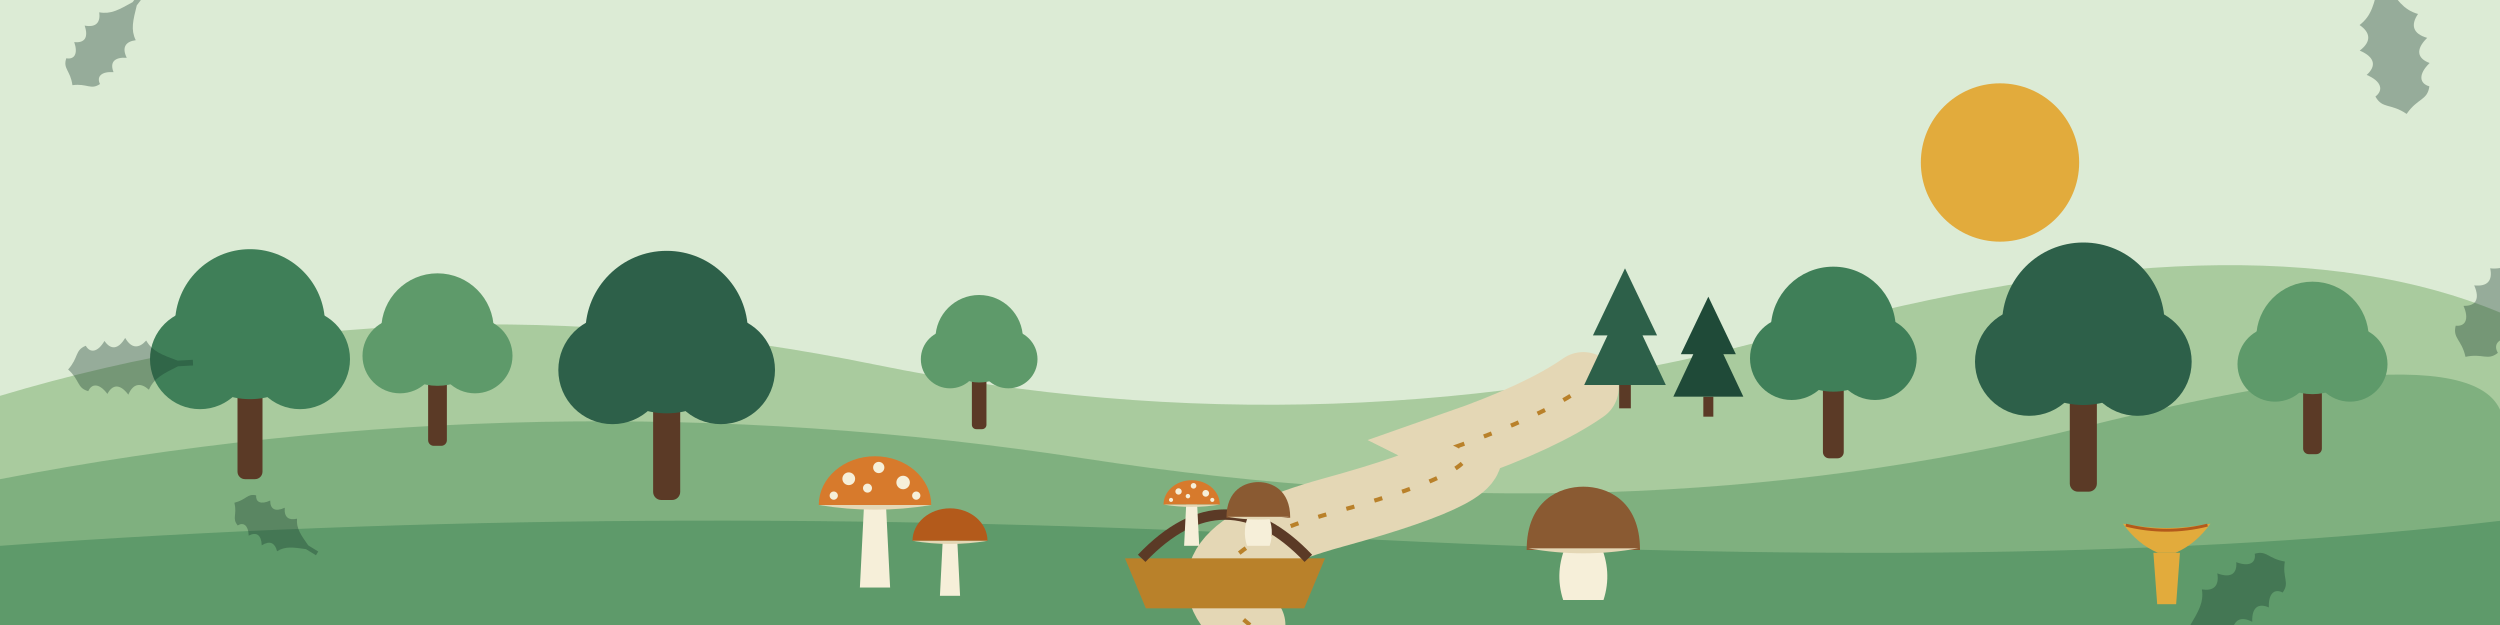
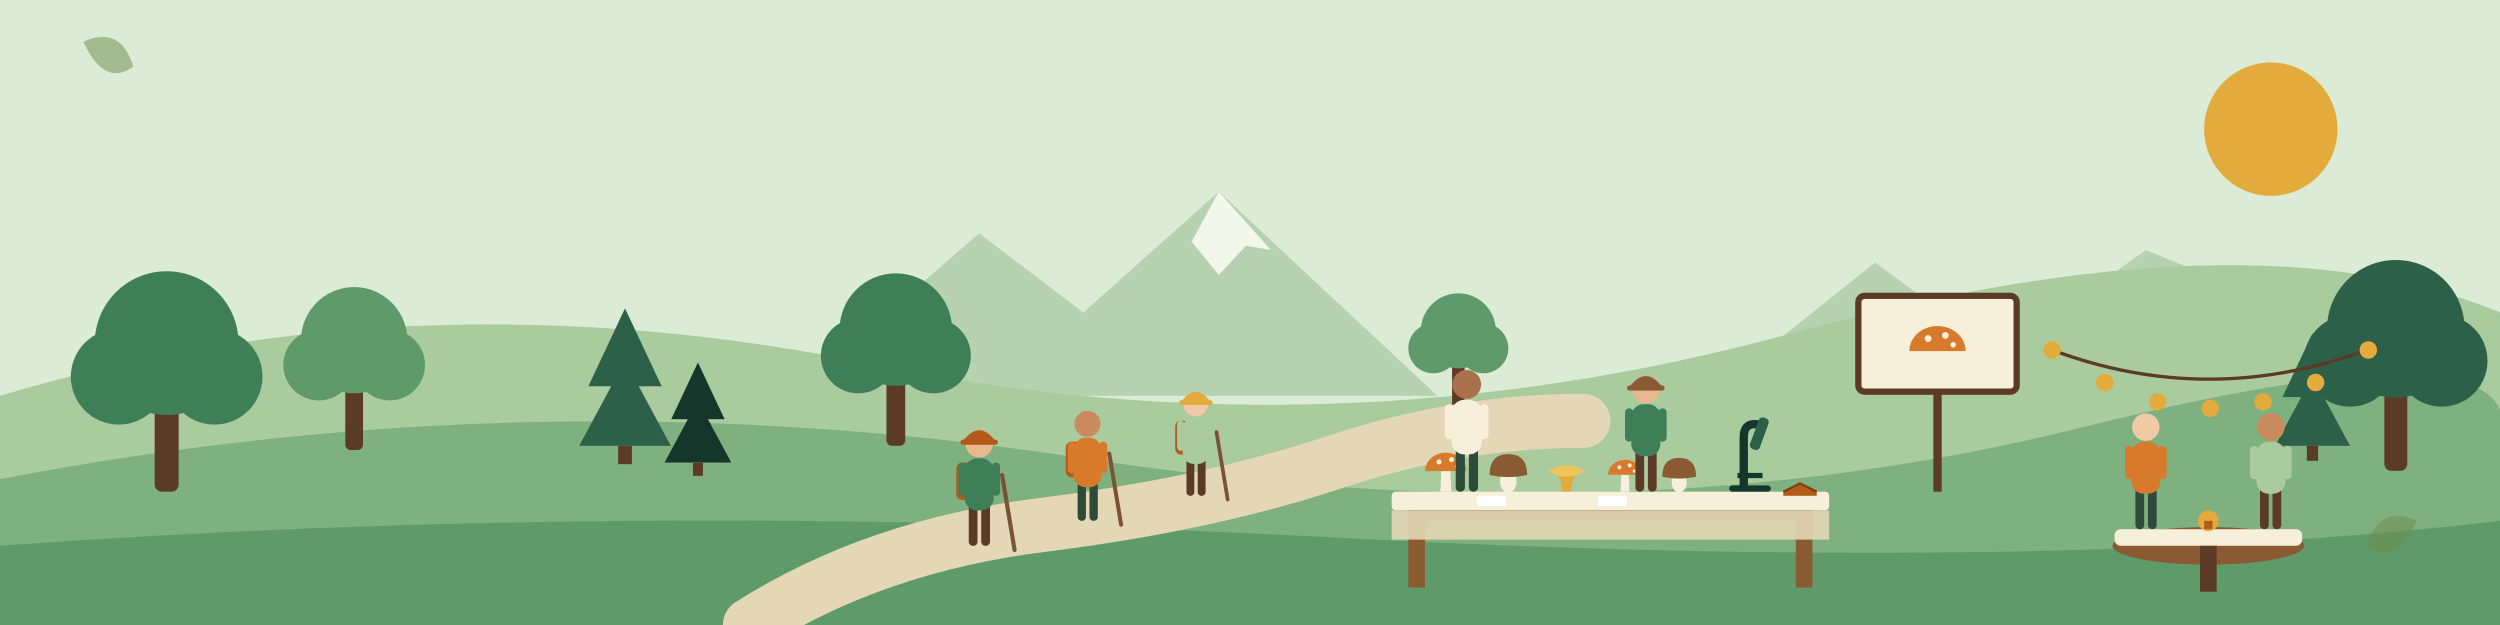
- <svg xmlns="http://www.w3.org/2000/svg" viewBox="0 0 1200 300" preserveAspectRatio="xMidYMid slice" role="img" aria-label="Un sentiero tra le querce e un cesto con i funghi">
+ <svg xmlns="http://www.w3.org/2000/svg" viewBox="0 0 1200 300" preserveAspectRatio="xMidYMid slice" role="img" aria-label="Soci in gita nel bosco, davanti a un tavolo di funghi con microscopio e libro, e una cena all'aperto sotto le lucine">
  <rect width="1200" height="300" fill="#DCEBD5" />
-   <circle cx="960" cy="78" r="38" fill="#E2AB3C" />
+   <circle cx="1090" cy="62" r="32" fill="#E2AB3C" />
+   <path d="M380 190 L470 112 L520 150 L585 92 L690 190Z" fill="#B7D2B0" />
+   <path d="M585 92 L610 120 L598 118 L585 132 L572 116Z" fill="#F2F7EC" />
+   <path d="M820 190 L900 126 L960 170 L1030 120 L1200 190Z" fill="#B7D2B0" />
  <path d="M0 190 Q200 130 420 175 T860 160 T1200 150 V300 H0Z" fill="#A9CB9E" />
  <path d="M0 230 Q260 180 520 220 T1000 205 T1200 215 V300 H0Z" fill="#7FB07F" />
  <path d="M0 262 Q300 240 640 258 T1200 250 V300 H0Z" fill="#5E9A6A" />
-   <path d="M600 300 Q560 268 640 246 T700 214 Q740 200 760 186" stroke="#E4D7B5" stroke-width="34" fill="none" stroke-linecap="round" />
-   <path d="M600 300 Q560 268 640 246 T700 214 Q740 200 760 186" stroke="#B9812A" stroke-width="2" stroke-dasharray="4 10" fill="none" />
-   <g transform="translate(120 230) scale(1.2)">
+   <g transform="translate(80 236) scale(1.15)">
    <rect x="-5" y="-40" width="10" height="40" rx="3" fill="#5B3A26" />
    <circle cx="0" cy="-62" r="30" fill="#3F7F58" />
    <circle cx="-20" cy="-48" r="20" fill="#3F7F58" />
    <circle cx="20" cy="-48" r="20" fill="#3F7F58" />
  </g>
-   <g transform="translate(210 214) scale(0.9)">
+   <g transform="translate(170 216) scale(0.85)">
    <rect x="-5" y="-40" width="10" height="40" rx="3" fill="#5B3A26" />
    <circle cx="0" cy="-62" r="30" fill="#5E9A6A" />
    <circle cx="-20" cy="-48" r="20" fill="#5E9A6A" />
    <circle cx="20" cy="-48" r="20" fill="#5E9A6A" />
  </g>
-   <g transform="translate(320 240) scale(1.3)">
+   <g transform="translate(300 214) scale(1.1)">
+     <path d="M0 -60 L16 -26 H6 L20 0 H-20 L-6 -26 H-16Z" fill="#2D6049" />
+     <rect x="-3" y="0" width="6" height="8" fill="#5B3A26" />
+   </g>
+   <g transform="translate(335 222) scale(0.8)">
+     <path d="M0 -60 L16 -26 H6 L20 0 H-20 L-6 -26 H-16Z" fill="#15362A" />
+     <rect x="-3" y="0" width="6" height="8" fill="#5B3A26" />
+   </g>
+   <g transform="translate(430 214) scale(0.9)">
+     <rect x="-5" y="-40" width="10" height="40" rx="3" fill="#5B3A26" />
+     <circle cx="0" cy="-62" r="30" fill="#3F7F58" />
+     <circle cx="-20" cy="-48" r="20" fill="#3F7F58" />
+     <circle cx="20" cy="-48" r="20" fill="#3F7F58" />
+   </g>
+   <g transform="translate(1150 226) scale(1.1)">
    <rect x="-5" y="-40" width="10" height="40" rx="3" fill="#5B3A26" />
    <circle cx="0" cy="-62" r="30" fill="#2D6049" />
    <circle cx="-20" cy="-48" r="20" fill="#2D6049" />
    <circle cx="20" cy="-48" r="20" fill="#2D6049" />
  </g>
-   <g transform="translate(880 220) scale(1)">
-     <rect x="-5" y="-40" width="10" height="40" rx="3" fill="#5B3A26" />
-     <circle cx="0" cy="-62" r="30" fill="#3F7F58" />
-     <circle cx="-20" cy="-48" r="20" fill="#3F7F58" />
-     <circle cx="20" cy="-48" r="20" fill="#3F7F58" />
+   <g transform="translate(1110 214) scale(0.9)">
+     <path d="M0 -60 L16 -26 H6 L20 0 H-20 L-6 -26 H-16Z" fill="#2D6049" />
+     <rect x="-3" y="0" width="6" height="8" fill="#5B3A26" />
  </g>
-   <g transform="translate(1000 236) scale(1.3)">
-     <rect x="-5" y="-40" width="10" height="40" rx="3" fill="#5B3A26" />
-     <circle cx="0" cy="-62" r="30" fill="#2D6049" />
-     <circle cx="-20" cy="-48" r="20" fill="#2D6049" />
-     <circle cx="20" cy="-48" r="20" fill="#2D6049" />
-   </g>
-   <g transform="translate(1110 218) scale(0.9)">
+   <g transform="translate(700 196) scale(0.6)">
    <rect x="-5" y="-40" width="10" height="40" rx="3" fill="#5B3A26" />
    <circle cx="0" cy="-62" r="30" fill="#5E9A6A" />
    <circle cx="-20" cy="-48" r="20" fill="#5E9A6A" />
    <circle cx="20" cy="-48" r="20" fill="#5E9A6A" />
  </g>
-   <g transform="translate(470 206) scale(0.7)">
-     <rect x="-5" y="-40" width="10" height="40" rx="3" fill="#5B3A26" />
-     <circle cx="0" cy="-62" r="30" fill="#5E9A6A" />
-     <circle cx="-20" cy="-48" r="20" fill="#5E9A6A" />
-     <circle cx="20" cy="-48" r="20" fill="#5E9A6A" />
+   <path d="M360 300 Q420 262 500 252 T640 222 T760 202" stroke="#E4D7B5" stroke-width="26" fill="none" stroke-linecap="round" />
+   <g transform="translate(470 262) scale(1.0 1.0)">
+     <rect x="-5" y="-20" width="4.2" height="20" rx="2" fill="#5B3A26" />
+     <rect x="1" y="-20" width="4.2" height="20" rx="2" fill="#5B3A26" />
+     <rect x="-11" y="-40" width="8" height="18" rx="3" fill="#B35A1B" />
+     <rect x="-7" y="-42" width="14" height="25" rx="6" fill="#3F7F58" />
+     <rect x="-10" y="-40" width="4" height="16" rx="2" fill="#3F7F58" />
+     <rect x="6" y="-40" width="4" height="16" rx="2" fill="#3F7F58" />
+     <circle cx="0" cy="-49" r="6.6" fill="#E8B98F" />
+     <path d="M-8 -50 Q0 -61 8 -50Z" fill="#B35A1B" />
+     <rect x="-9" y="-51" width="18" height="2.5" rx="1.2" fill="#B35A1B" />
+     <path d="M11 -34 L17 2" stroke="#7A5236" stroke-width="2" stroke-linecap="round" />
  </g>
-   <g transform="translate(780 196) scale(0.7)">
-     <rect x="-4" y="-16" width="8" height="16" fill="#5B3A26" />
-     <path d="M0 -96 L22 -50 H12 L28 -16 H-28 L-12 -50 H-22Z" fill="#2D6049" />
+   <g transform="translate(522 250) scale(0.95 0.95)">
+     <rect x="-5" y="-20" width="4.2" height="20" rx="2" fill="#2D4A3A" />
+     <rect x="1" y="-20" width="4.2" height="20" rx="2" fill="#2D4A3A" />
+     <rect x="-11" y="-40" width="8" height="18" rx="3" fill="#B35A1B" />
+     <rect x="-7" y="-42" width="14" height="25" rx="6" fill="#D77A2C" />
+     <rect x="-10" y="-40" width="4" height="16" rx="2" fill="#D77A2C" />
+     <rect x="6" y="-40" width="4" height="16" rx="2" fill="#D77A2C" />
+     <circle cx="0" cy="-49" r="6.6" fill="#C98B5E" />
+     <path d="M11 -34 L17 2" stroke="#7A5236" stroke-width="2" stroke-linecap="round" />
  </g>
-   <g transform="translate(820 200) scale(0.6)">
-     <rect x="-4" y="-16" width="8" height="16" fill="#5B3A26" />
-     <path d="M0 -96 L22 -50 H12 L28 -16 H-28 L-12 -50 H-22Z" fill="#1F4A38" />
+   <g transform="translate(574 238) scale(0.9 0.9)">
+     <rect x="-5" y="-20" width="4.2" height="20" rx="2" fill="#5B3A26" />
+     <rect x="1" y="-20" width="4.2" height="20" rx="2" fill="#5B3A26" />
+     <rect x="-11" y="-40" width="8" height="18" rx="3" fill="#B35A1B" />
+     <rect x="-7" y="-42" width="14" height="25" rx="6" fill="#A9CB9E" />
+     <rect x="-10" y="-40" width="4" height="16" rx="2" fill="#A9CB9E" />
+     <rect x="6" y="-40" width="4" height="16" rx="2" fill="#A9CB9E" />
+     <circle cx="0" cy="-49" r="6.6" fill="#F0C9A5" />
+     <path d="M-8 -50 Q0 -61 8 -50Z" fill="#E2AB3C" />
+     <rect x="-9" y="-51" width="18" height="2.5" rx="1.2" fill="#E2AB3C" />
+     <path d="M11 -34 L17 2" stroke="#7A5236" stroke-width="2" stroke-linecap="round" />
  </g>
-   <g transform="translate(420 282) rotate(0)">
-     <path d="M-7.254 0 L-5.265 -39.6 H5.265 L7.254 0Z" fill="#F6EFD9" />
-     <path d="M-27 -39.6 A27 23.4 0 0 1 27 -39.6Z" fill="#D77A2C" />
-     <path d="M-27 -39.6 Q0 -35.1 27 -39.6Z" fill="#E4D7B5" />
-     <circle cx="-12.6" cy="-52.2" r="3.06" fill="#F6EFD9" />
-     <circle cx="1.8" cy="-57.6" r="2.7" fill="#F6EFD9" />
-     <circle cx="13.5" cy="-50.4" r="3.24" fill="#F6EFD9" />
-     <circle cx="-3.6" cy="-47.7" r="2.16" fill="#F6EFD9" />
-     <circle cx="19.8" cy="-44.1" r="1.98" fill="#F6EFD9" />
-     <circle cx="-19.8" cy="-44.1" r="1.98" fill="#F6EFD9" />
+   <rect x="668" y="236" width="210" height="9" rx="2" fill="#F6EFD9" />
+   <path d="M676 245 H870 V282 H862 V250 H684 V282 H676Z" fill="#8A5A32" />
+   <rect x="668" y="245" width="210" height="14" fill="#E4D7B5" opacity=".9" />
+   <g transform="translate(694 236) scale(1.1)">
+     <path d="M-2.4 0 L-2 -9 H2 L2.4 0Z" fill="#F6EFD9" />
+     <path d="M-9 -9 A9 8 0 0 1 9 -9Z" fill="#D77A2C" />
+     <circle cx="-3" cy="-13" r="1.1" fill="#F6EFD9" />
+     <circle cx="2.5" cy="-14" r="1.1" fill="#F6EFD9" />
+     <circle cx="5" cy="-11" r="0.9" fill="#F6EFD9" />
  </g>
-   <g transform="translate(456 286) rotate(0)">
-     <path d="M-4.836 0 L-3.51 -26.4 H3.51 L4.836 0Z" fill="#F6EFD9" />
-     <path d="M-18 -26.4 A18 15.6 0 0 1 18 -26.4Z" fill="#B35A1B" />
-     <path d="M-18 -26.4 Q0 -23.4 18 -26.4Z" fill="#E4D7B5" />
+   <g transform="translate(724 236) scale(1.0)">
+     <ellipse cx="0" cy="-5" rx="4" ry="5.5" fill="#F6EFD9" />
+     <path d="M-9 -8 Q-9 -18 0 -18 Q9 -18 9 -8 Q0 -6 -9 -8Z" fill="#8A5A32" />
  </g>
-   <g transform="translate(760 288) rotate(0)">
-     <path d="M-9.68 0 Q-14.08 -13.6 -7.92 -27.2 H7.92 Q14.08 -13.6 9.68 0Z" fill="#F6EFD9" />
-     <path d="M-27.2 -24 C-27.2 -48 -11.2 -54.4 0 -54.4 C11.2 -54.4 27.2 -48 27.2 -24Z" fill="#8A5A32" />
-     <path d="M-26.4 -24.8 Q0 -20 26.4 -24.8Z" fill="#E4D7B5" />
+   <g transform="translate(752 236) scale(1.1)">
+     <path d="M-2 0 Q-2 -5 -5 -9 L5 -9 Q2 -5 2 0Z" fill="#E2AB3C" />
+     <path d="M-8 -9 Q0 -4 8 -9 Q0 -14 -8 -9Z" fill="#F0C65A" />
  </g>
-   <g transform="translate(1040 290) rotate(0)">
-     <path d="M-4.55 0 L-6.37 -24.64 H6.37 L4.55 0Z" fill="#E2AB3C" />
-     <path d="M-4.2 -24.64 Q-14 -28.84 -21 -38.64 Q0 -34.44 21 -38.64 Q14 -28.84 4.2 -24.64Z" fill="#E2AB3C" />
-     <path d="M-19.6 -37.94 Q0 -33.04 19.6 -37.94" fill="none" stroke="#B35A1B" stroke-width="1.4" />
+   <g transform="translate(780 236) scale(0.9)">
+     <path d="M-2.4 0 L-2 -9 H2 L2.4 0Z" fill="#F6EFD9" />
+     <path d="M-9 -9 A9 8 0 0 1 9 -9Z" fill="#D77A2C" />
+     <circle cx="-3" cy="-13" r="1.1" fill="#F6EFD9" />
+     <circle cx="2.5" cy="-14" r="1.1" fill="#F6EFD9" />
+     <circle cx="5" cy="-11" r="0.9" fill="#F6EFD9" />
  </g>
-   <path d="M540 268 H636 L626 292 H550Z" fill="#B9812A" />
-   <path d="M548 268 Q588 226 628 268" stroke="#5B3A26" stroke-width="5" fill="none" />
-   <g transform="translate(572 262) rotate(0)">
-     <path d="M-3.627 0 L-2.632 -19.8 H2.632 L3.627 0Z" fill="#F6EFD9" />
-     <path d="M-13.5 -19.8 A13.5 11.7 0 0 1 13.5 -19.8Z" fill="#D77A2C" />
-     <path d="M-13.5 -19.8 Q0 -17.55 13.5 -19.8Z" fill="#E4D7B5" />
-     <circle cx="-6.3" cy="-26.1" r="1.53" fill="#F6EFD9" />
-     <circle cx="0.9" cy="-28.8" r="1.35" fill="#F6EFD9" />
-     <circle cx="6.75" cy="-25.2" r="1.62" fill="#F6EFD9" />
-     <circle cx="-1.8" cy="-23.85" r="1.08" fill="#F6EFD9" />
-     <circle cx="9.9" cy="-22.05" r="0.99" fill="#F6EFD9" />
-     <circle cx="-9.9" cy="-22.05" r="0.99" fill="#F6EFD9" />
+   <g transform="translate(806 236) scale(0.9)">
+     <ellipse cx="0" cy="-5" rx="4" ry="5.5" fill="#F6EFD9" />
+     <path d="M-9 -8 Q-9 -18 0 -18 Q9 -18 9 -8 Q0 -6 -9 -8Z" fill="#8A5A32" />
  </g>
-   <g transform="translate(604 262) rotate(0)">
-     <path d="M-5.445 0 Q-7.92 -7.65 -4.455 -15.3 H4.455 Q7.92 -7.65 5.445 0Z" fill="#F6EFD9" />
-     <path d="M-15.3 -13.5 C-15.3 -27 -6.3 -30.6 0 -30.6 C6.3 -30.6 15.3 -27 15.3 -13.5Z" fill="#8A5A32" />
-     <path d="M-14.85 -13.95 Q0 -11.25 14.85 -13.95Z" fill="#E4D7B5" />
+   <rect x="709" y="238" width="14" height="5" rx="1" fill="#fff" />
+   <rect x="767" y="238" width="14" height="5" rx="1" fill="#fff" />
+   <g transform="translate(840 236)">
+     <rect x="-10" y="-3" width="20" height="3" rx="1.5" fill="#15362A" />
+     <path d="M-3 -3 V-26 Q-3 -34 5 -32" stroke="#15362A" stroke-width="4" fill="none" stroke-linecap="round" />
+     <rect x="2" y="-36" width="5" height="16" rx="2" fill="#2D6049" transform="rotate(20 4 -28)" />
+     <rect x="-6" y="-9" width="12" height="2.5" fill="#15362A" />
  </g>
-   <g opacity="0.35">
-     <g transform="translate(34.75929 40.88459) rotate(217.4112) scale(0.847982)">
-       <path d="M0 0 C6 6 10 4 12 10 C8 12 8 16 14 20 C9 23 9 27 15 31 C9 34 9 38 13 42 C7 45 5 50 1.5 58 L1.5 66 L-1.5 66 L-1.5 58 C-5 50 -7 45 -13 42 C-9 38 -9 34 -15 31 C-9 27 -9 23 -14 20 C-8 16 -8 12 -12 10 C-10 4 -6 6 0 0Z" fill="#15362A" />
-     </g>
-     <g transform="translate(112.5144 241.3106) rotate(301.4889) scale(0.705267)">
-       <path d="M0 0 C6 6 10 4 12 10 C8 12 8 16 14 20 C9 23 9 27 15 31 C9 34 9 38 13 42 C7 45 5 50 1.5 58 L1.5 66 L-1.5 66 L-1.5 58 C-5 50 -7 45 -13 42 C-9 38 -9 34 -15 31 C-9 27 -9 23 -14 20 C-8 16 -8 12 -12 10 C-10 4 -6 6 0 0Z" fill="#15362A" />
-     </g>
-     <g transform="translate(1155.187 54.68662) rotate(169.2949) scale(1.098258)">
-       <path d="M0 0 C6 6 10 4 12 10 C8 12 8 16 14 20 C9 23 9 27 15 31 C9 34 9 38 13 42 C7 45 5 50 1.5 58 L1.5 66 L-1.5 66 L-1.5 58 C-5 50 -7 45 -13 42 C-9 38 -9 34 -15 31 C-9 27 -9 23 -14 20 C-8 16 -8 12 -12 10 C-10 4 -6 6 0 0Z" fill="#15362A" />
-     </g>
-     <g transform="translate(1096.729 269.5271) rotate(54.22191) scale(0.955627)">
-       <path d="M0 0 C6 6 10 4 12 10 C8 12 8 16 14 20 C9 23 9 27 15 31 C9 34 9 38 13 42 C7 45 5 50 1.5 58 L1.5 66 L-1.5 66 L-1.5 58 C-5 50 -7 45 -13 42 C-9 38 -9 34 -15 31 C-9 27 -9 23 -14 20 C-8 16 -8 12 -12 10 C-10 4 -6 6 0 0Z" fill="#15362A" />
-     </g>
-     <g transform="translate(32.69721 177.3609) rotate(266.8507) scale(0.909272)">
-       <path d="M0 0 C6 6 10 4 12 10 C8 12 8 16 14 20 C9 23 9 27 15 31 C9 34 9 38 13 42 C7 45 5 50 1.5 58 L1.5 66 L-1.5 66 L-1.5 58 C-5 50 -7 45 -13 42 C-9 38 -9 34 -15 31 C-9 27 -9 23 -14 20 C-8 16 -8 12 -12 10 C-10 4 -6 6 0 0Z" fill="#15362A" />
-     </g>
-     <g transform="translate(1183.428 171.2806) rotate(212.7959) scale(1.003292)">
-       <path d="M0 0 C6 6 10 4 12 10 C8 12 8 16 14 20 C9 23 9 27 15 31 C9 34 9 38 13 42 C7 45 5 50 1.5 58 L1.5 66 L-1.5 66 L-1.5 58 C-5 50 -7 45 -13 42 C-9 38 -9 34 -15 31 C-9 27 -9 23 -14 20 C-8 16 -8 12 -12 10 C-10 4 -6 6 0 0Z" fill="#15362A" />
+   <path d="M856 236 L864 232 L872 236 V238 H856Z" fill="#B35A1B" />
+   <path d="M856 236 L864 232 L872 236" fill="none" stroke="#7A3F0F" stroke-width="1" />
+   <g transform="translate(704 236) scale(1.05 1.05)">
+     <rect x="-5" y="-20" width="4.2" height="20" rx="2" fill="#2D4A3A" />
+     <rect x="1" y="-20" width="4.2" height="20" rx="2" fill="#2D4A3A" />
+     <rect x="-7" y="-42" width="14" height="25" rx="6" fill="#F6EFD9" />
+     <rect x="-10" y="-40" width="4" height="16" rx="2" fill="#F6EFD9" />
+     <rect x="6" y="-40" width="4" height="16" rx="2" fill="#F6EFD9" />
+     <circle cx="0" cy="-49" r="6.6" fill="#A8714A" />
+   </g>
+   <g transform="translate(790 236) scale(1.0 1.0)">
+     <rect x="-5" y="-20" width="4.2" height="20" rx="2" fill="#5B3A26" />
+     <rect x="1" y="-20" width="4.2" height="20" rx="2" fill="#5B3A26" />
+     <rect x="-7" y="-42" width="14" height="25" rx="6" fill="#3F7F58" />
+     <rect x="-10" y="-40" width="4" height="16" rx="2" fill="#3F7F58" />
+     <rect x="6" y="-40" width="4" height="16" rx="2" fill="#3F7F58" />
+     <circle cx="0" cy="-49" r="6.6" fill="#E8B98F" />
+     <path d="M-8 -50 Q0 -61 8 -50Z" fill="#8A5A32" />
+     <rect x="-9" y="-51" width="18" height="2.5" rx="1.2" fill="#8A5A32" />
+   </g>
+   <g transform="translate(930 236)">
+     <rect x="-2" y="-62" width="4" height="62" fill="#5B3A26" />
+     <rect x="-38" y="-94" width="76" height="46" rx="3" fill="#F6EFD9" stroke="#5B3A26" stroke-width="3" />
+     <g transform="translate(0 -54) scale(1.5)">
+       <path d="M-2.4 0 L-2 -9 H2 L2.4 0Z" fill="#F6EFD9" />
+       <path d="M-9 -9 A9 8 0 0 1 9 -9Z" fill="#D77A2C" />
+       <circle cx="-3" cy="-13" r="1.1" fill="#F6EFD9" />
+       <circle cx="2.5" cy="-14" r="1.1" fill="#F6EFD9" />
+       <circle cx="5" cy="-11" r="0.9" fill="#F6EFD9" />
    </g>
  </g>
+   <path d="M985 168 Q1060 196 1136 168" stroke="#5B3A26" stroke-width="1.6" fill="none" />
+   <circle cx="985.0" cy="168.0" r="4.2" fill="#E2AB3C" />
+   <circle cx="1010.3" cy="183.6" r="4.2" fill="#E2AB3C" />
+   <circle cx="1035.6" cy="192.9" r="4.2" fill="#E2AB3C" />
+   <circle cx="1060.9" cy="196.0" r="4.2" fill="#E2AB3C" />
+   <circle cx="1086.2" cy="192.9" r="4.2" fill="#E2AB3C" />
+   <circle cx="1111.5" cy="183.6" r="4.2" fill="#E2AB3C" />
+   <circle cx="1136.8" cy="168.0" r="4.2" fill="#E2AB3C" />
+   <ellipse cx="1060" cy="262" rx="46" ry="9" fill="#8A5A32" />
+   <rect x="1015" y="254" width="90" height="8" rx="3" fill="#F6EFD9" />
+   <rect x="1056" y="262" width="8" height="22" fill="#5B3A26" />
+   <g transform="translate(1030 254) scale(1.0 1.0)">
+     <rect x="-5" y="-20" width="4.2" height="20" rx="2" fill="#2D4A3A" />
+     <rect x="1" y="-20" width="4.2" height="20" rx="2" fill="#2D4A3A" />
+     <rect x="-7" y="-42" width="14" height="25" rx="6" fill="#D77A2C" />
+     <rect x="-10" y="-40" width="4" height="16" rx="2" fill="#D77A2C" />
+     <rect x="6" y="-40" width="4" height="16" rx="2" fill="#D77A2C" />
+     <circle cx="0" cy="-49" r="6.6" fill="#F0C9A5" />
+   </g>
+   <g transform="translate(1090 254) scale(-1.0 1.0)">
+     <rect x="-5" y="-20" width="4.2" height="20" rx="2" fill="#5B3A26" />
+     <rect x="1" y="-20" width="4.2" height="20" rx="2" fill="#5B3A26" />
+     <rect x="-7" y="-42" width="14" height="25" rx="6" fill="#A9CB9E" />
+     <rect x="-10" y="-40" width="4" height="16" rx="2" fill="#A9CB9E" />
+     <rect x="6" y="-40" width="4" height="16" rx="2" fill="#A9CB9E" />
+     <circle cx="0" cy="-49" r="6.6" fill="#C98B5E" />
+   </g>
+   <circle cx="1060" cy="250" r="5" fill="#E2AB3C" />
+   <rect x="1058" y="250" width="4" height="4" fill="#B35A1B" />
+   <g opacity=".5" fill="#6E8B4A">
+     <path d="M40 20 q18 -8 24 12 q-14 10 -24 -12Z" />
+     <path d="M1160 250 q-18 -8 -24 12 q14 10 24 -12Z" />
+   </g>
</svg>
